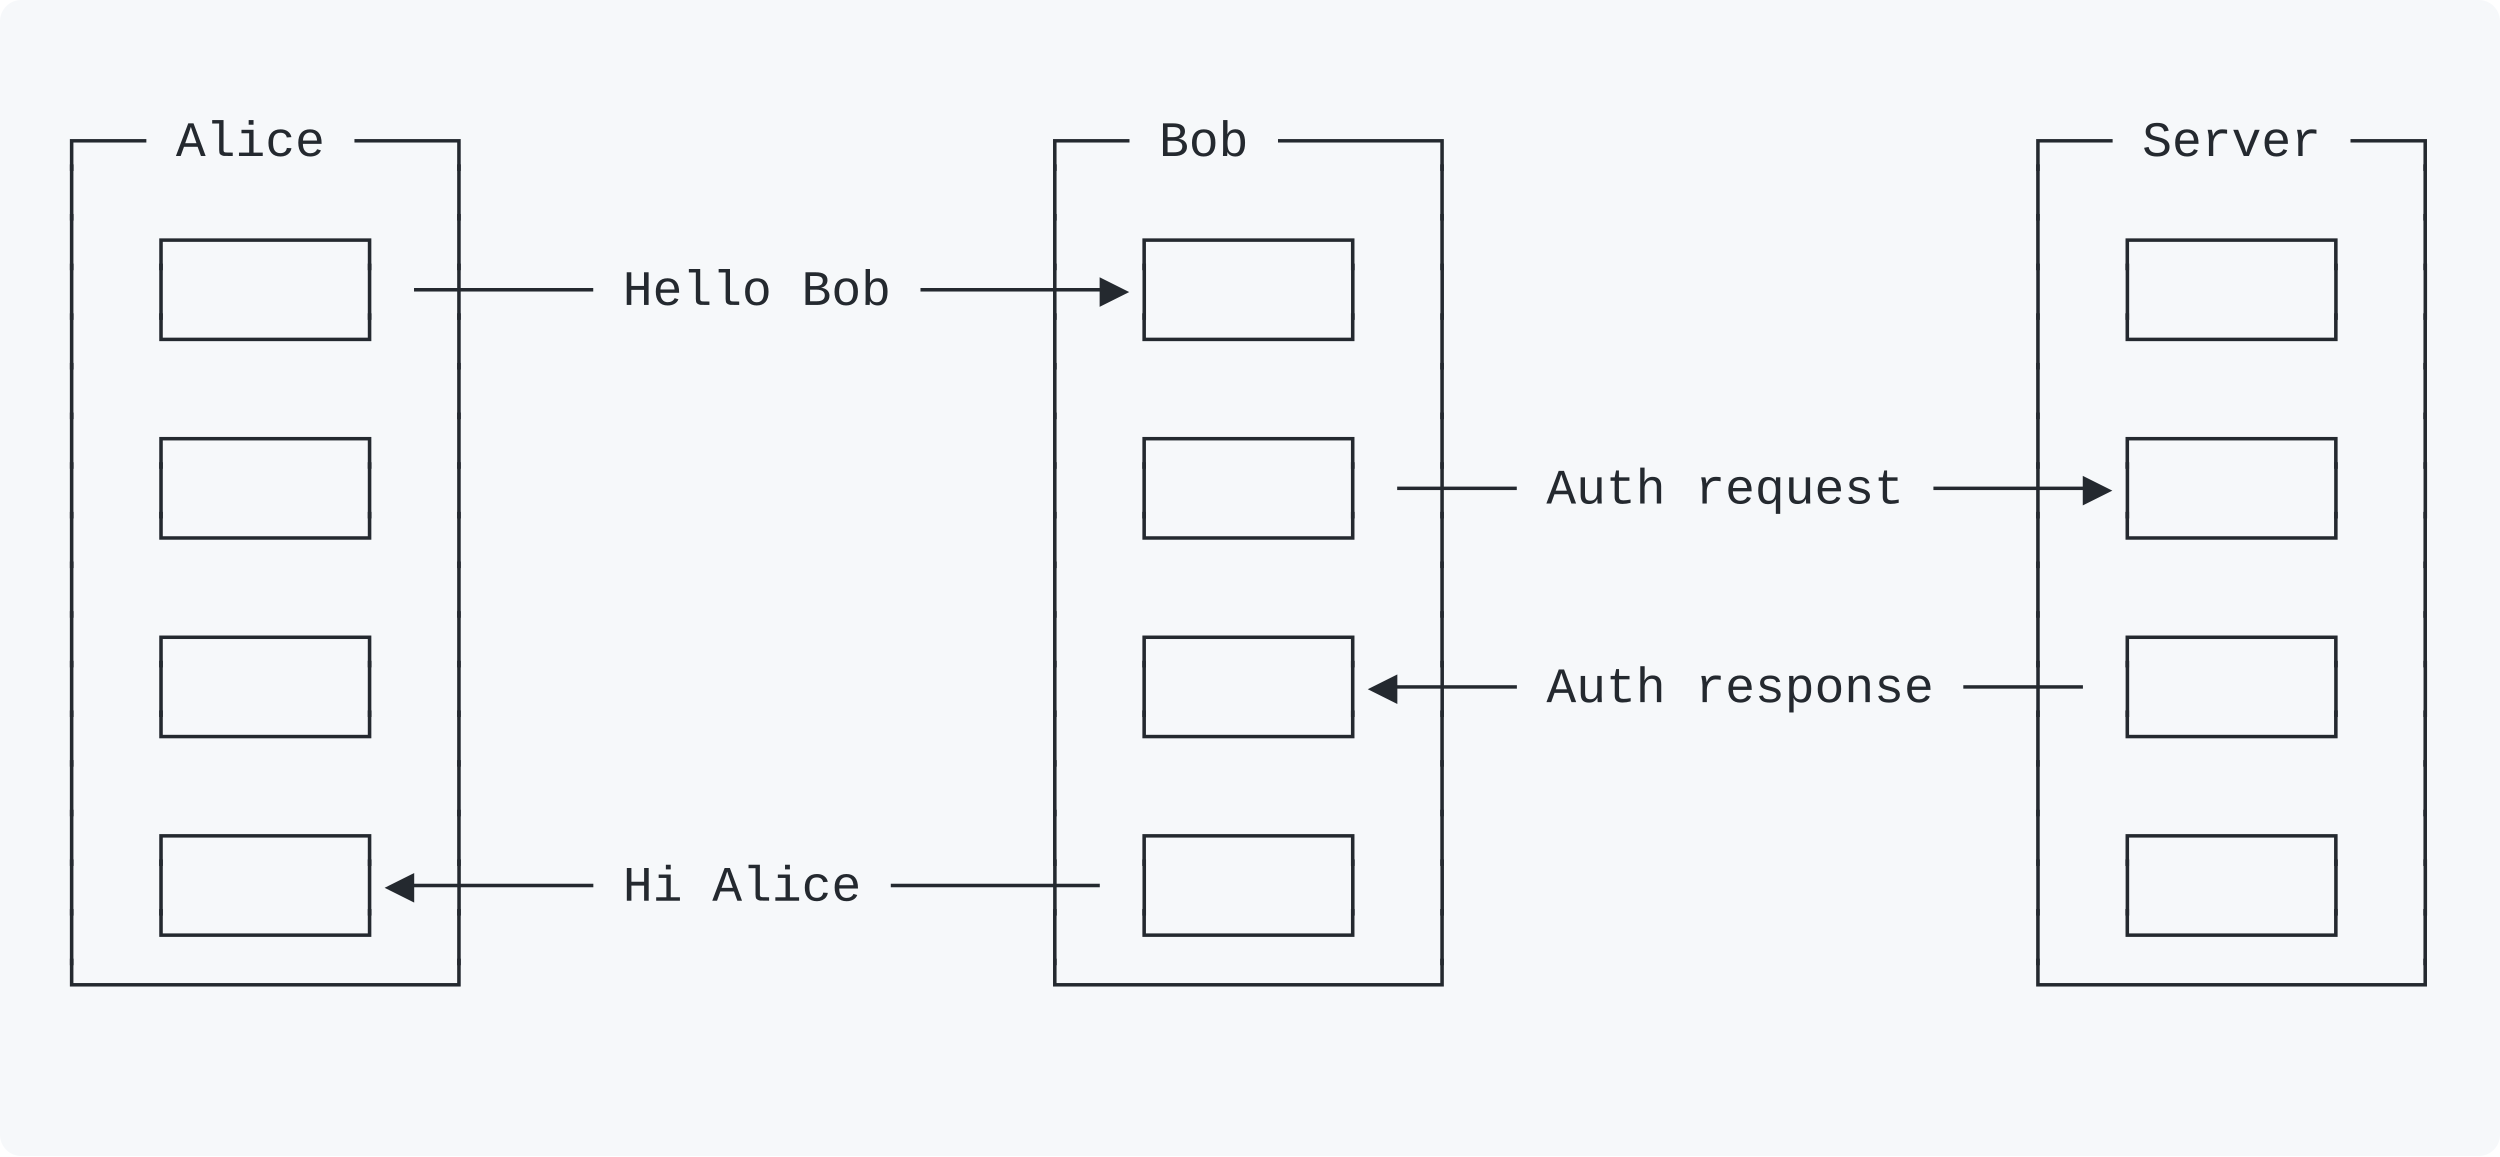
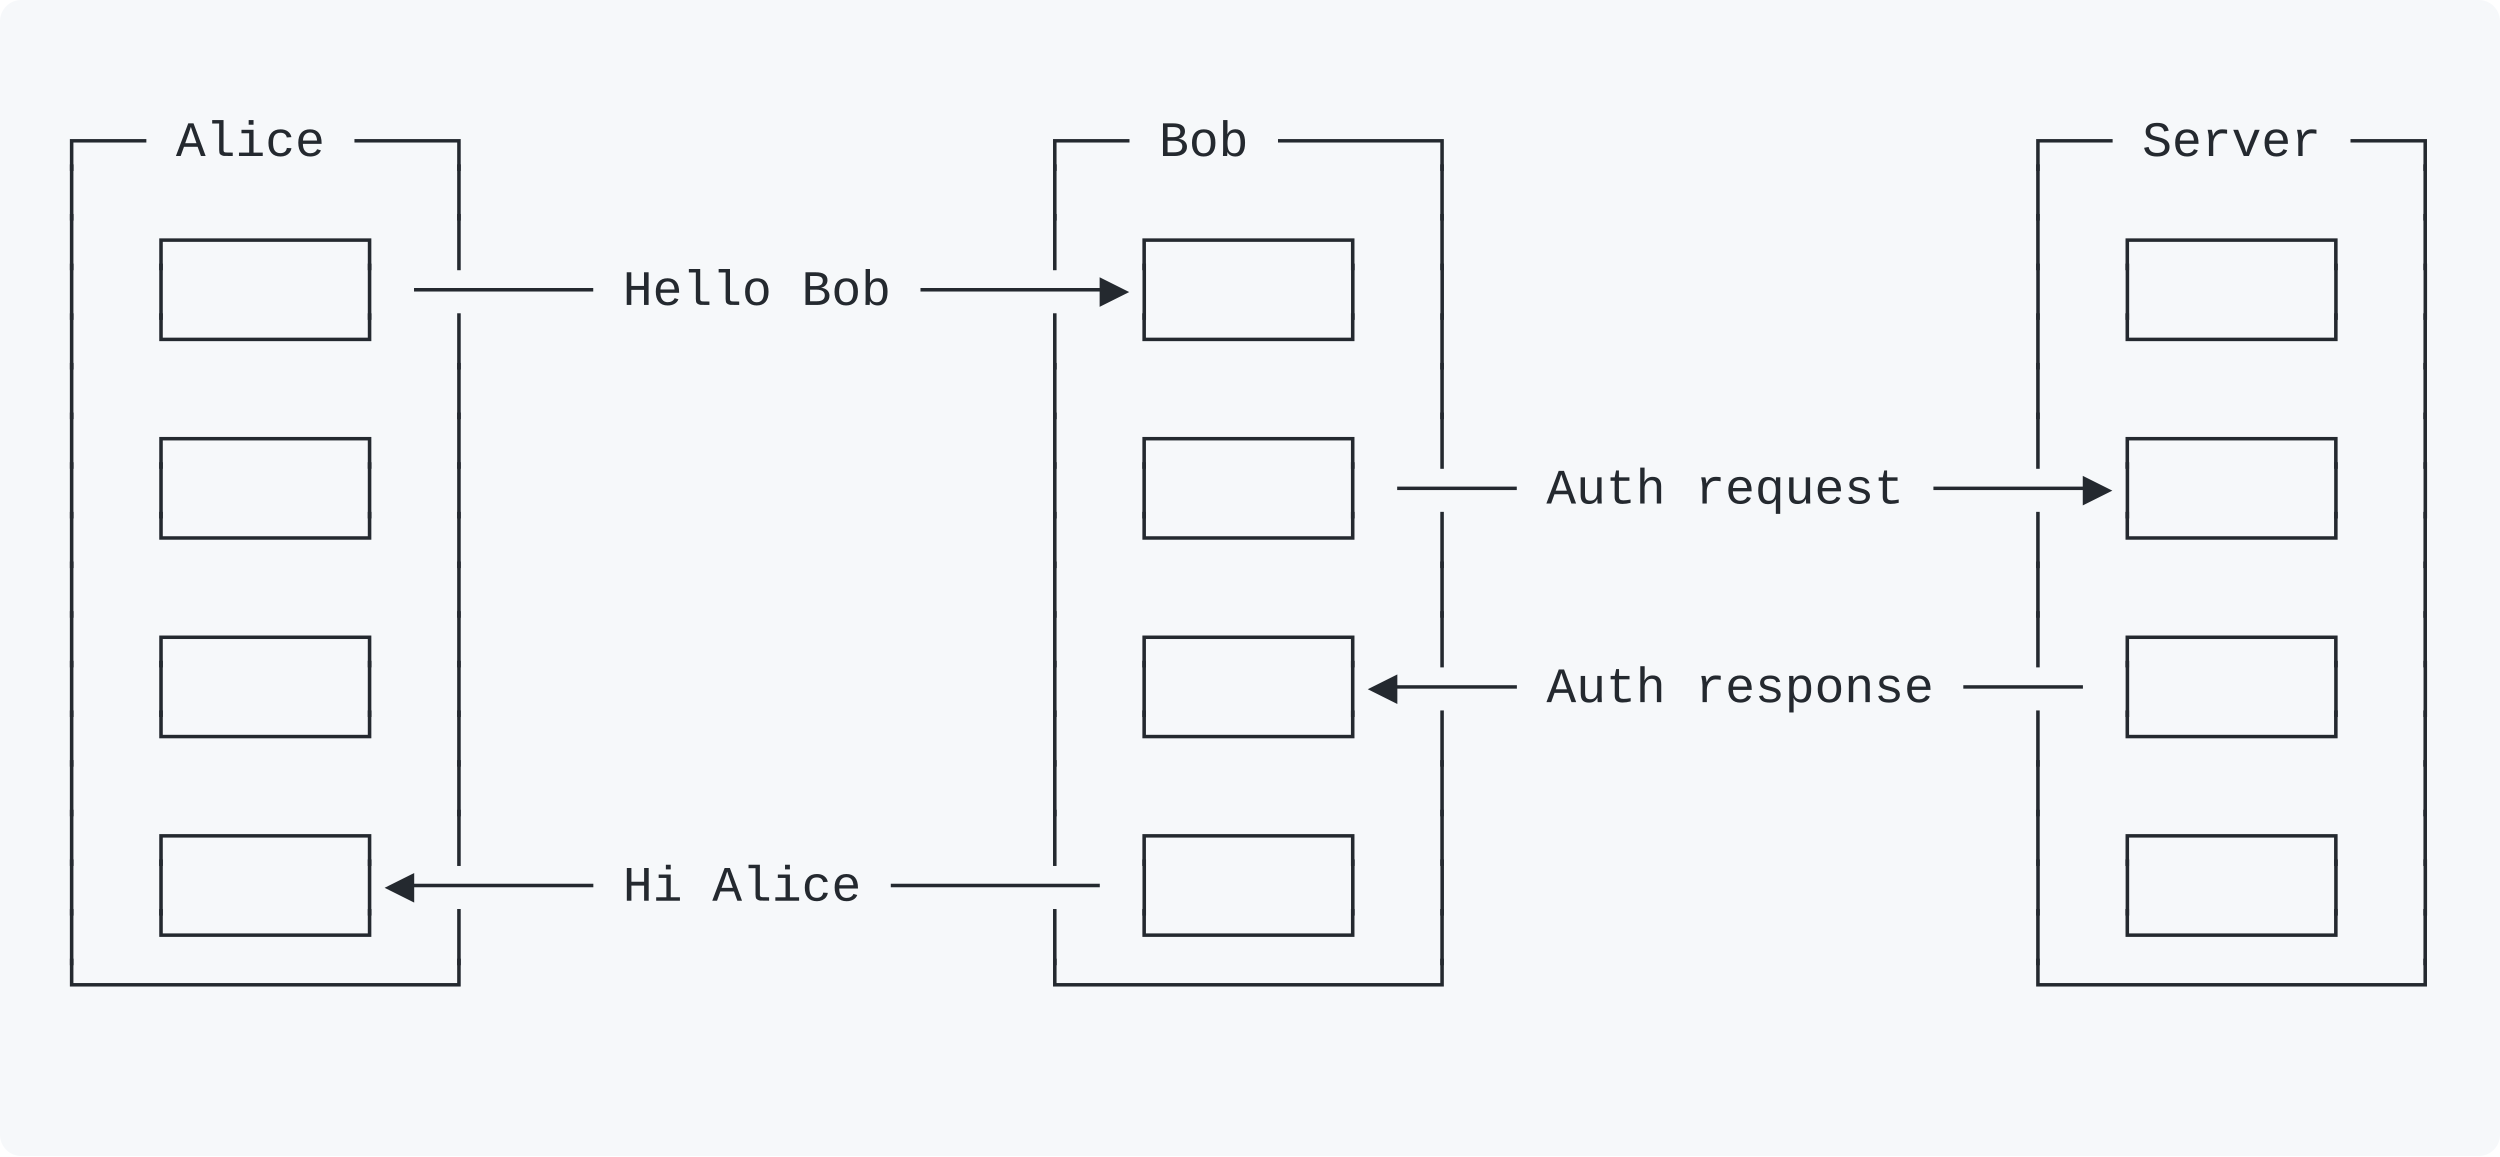
<svg xmlns="http://www.w3.org/2000/svg" viewBox="0 0 705 326" width="705" height="326">
  <style>
    text {
      font-family: 'SFMono-Regular', Menlo, Monaco, 'Courier New', monospace;
      font-size: 14px;
      line-height: 1;
      fill: #24292f;
    }
    @media (prefers-color-scheme: dark) {
      text { fill: #e6edf3; }
      .bg { fill: #161b22; }
    }
  </style>
  <rect class="bg" width="100%" height="100%" fill="#f6f8fa" rx="6" />
  <text x="16" y="30" xml:space="preserve" />
  <text x="16" y="44" xml:space="preserve">┌── Alice ───┐                   ┌── Bob ─────┐                   ┌── Server ──┐</text>
  <text x="16" y="58" xml:space="preserve">│            │                   │            │                   │            │</text>
  <text x="16" y="72" xml:space="preserve">│  ┌──────┐  │                   │  ┌──────┐  │                   │  ┌──────┐  │</text>
-   <text x="16" y="86" xml:space="preserve">│  │      │ ─┼──── Hello Bob ────┼─▶│      │  │                   │  │      │  │</text>
+   <text x="16" y="86" xml:space="preserve">│  │      │ ────── Hello Bob ──────▶│      │  │                   │  │      │  │</text>
  <text x="16" y="100" xml:space="preserve">│  └──────┘  │                   │  └──────┘  │                   │  └──────┘  │</text>
  <text x="16" y="114" xml:space="preserve">│            │                   │            │                   │            │</text>
  <text x="16" y="128" xml:space="preserve">│  ┌──────┐  │                   │  ┌──────┐  │                   │  ┌──────┐  │</text>
-   <text x="16" y="142" xml:space="preserve">│  │      │  │                   │  │      │ ─┼── Auth request ───┼─▶│      │  │</text>
+   <text x="16" y="142" xml:space="preserve">│  │      │  │                   │  │      │ ──── Auth request ─────▶│      │  │</text>
  <text x="16" y="156" xml:space="preserve">│  └──────┘  │                   │  └──────┘  │                   │  └──────┘  │</text>
  <text x="16" y="170" xml:space="preserve">│            │                   │            │                   │            │</text>
  <text x="16" y="184" xml:space="preserve">│  ┌──────┐  │                   │  ┌──────┐  │                   │  ┌──────┐  │</text>
-   <text x="16" y="198" xml:space="preserve">│  │      │  │                   │  │      │◀─┼── Auth response ──┼─ │      │  │</text>
+   <text x="16" y="198" xml:space="preserve">│  │      │  │                   │  │      │◀──── Auth response ──── │      │  │</text>
  <text x="16" y="212" xml:space="preserve">│  └──────┘  │                   │  └──────┘  │                   │  └──────┘  │</text>
  <text x="16" y="226" xml:space="preserve">│            │                   │            │                   │            │</text>
  <text x="16" y="240" xml:space="preserve">│  ┌──────┐  │                   │  ┌──────┐  │                   │  ┌──────┐  │</text>
-   <text x="16" y="254" xml:space="preserve">│  │      │◀─┼──── Hi Alice ─────┼─ │      │  │                   │  │      │  │</text>
+   <text x="16" y="254" xml:space="preserve">│  │      │◀────── Hi Alice ─────── │      │  │                   │  │      │  │</text>
  <text x="16" y="268" xml:space="preserve">│  └──────┘  │                   │  └──────┘  │                   │  └──────┘  │</text>
  <text x="16" y="282" xml:space="preserve">└────────────┘                   └────────────┘                   └────────────┘</text>
  <text x="16" y="296" xml:space="preserve" />
  <text x="16" y="310" xml:space="preserve" />
</svg>
